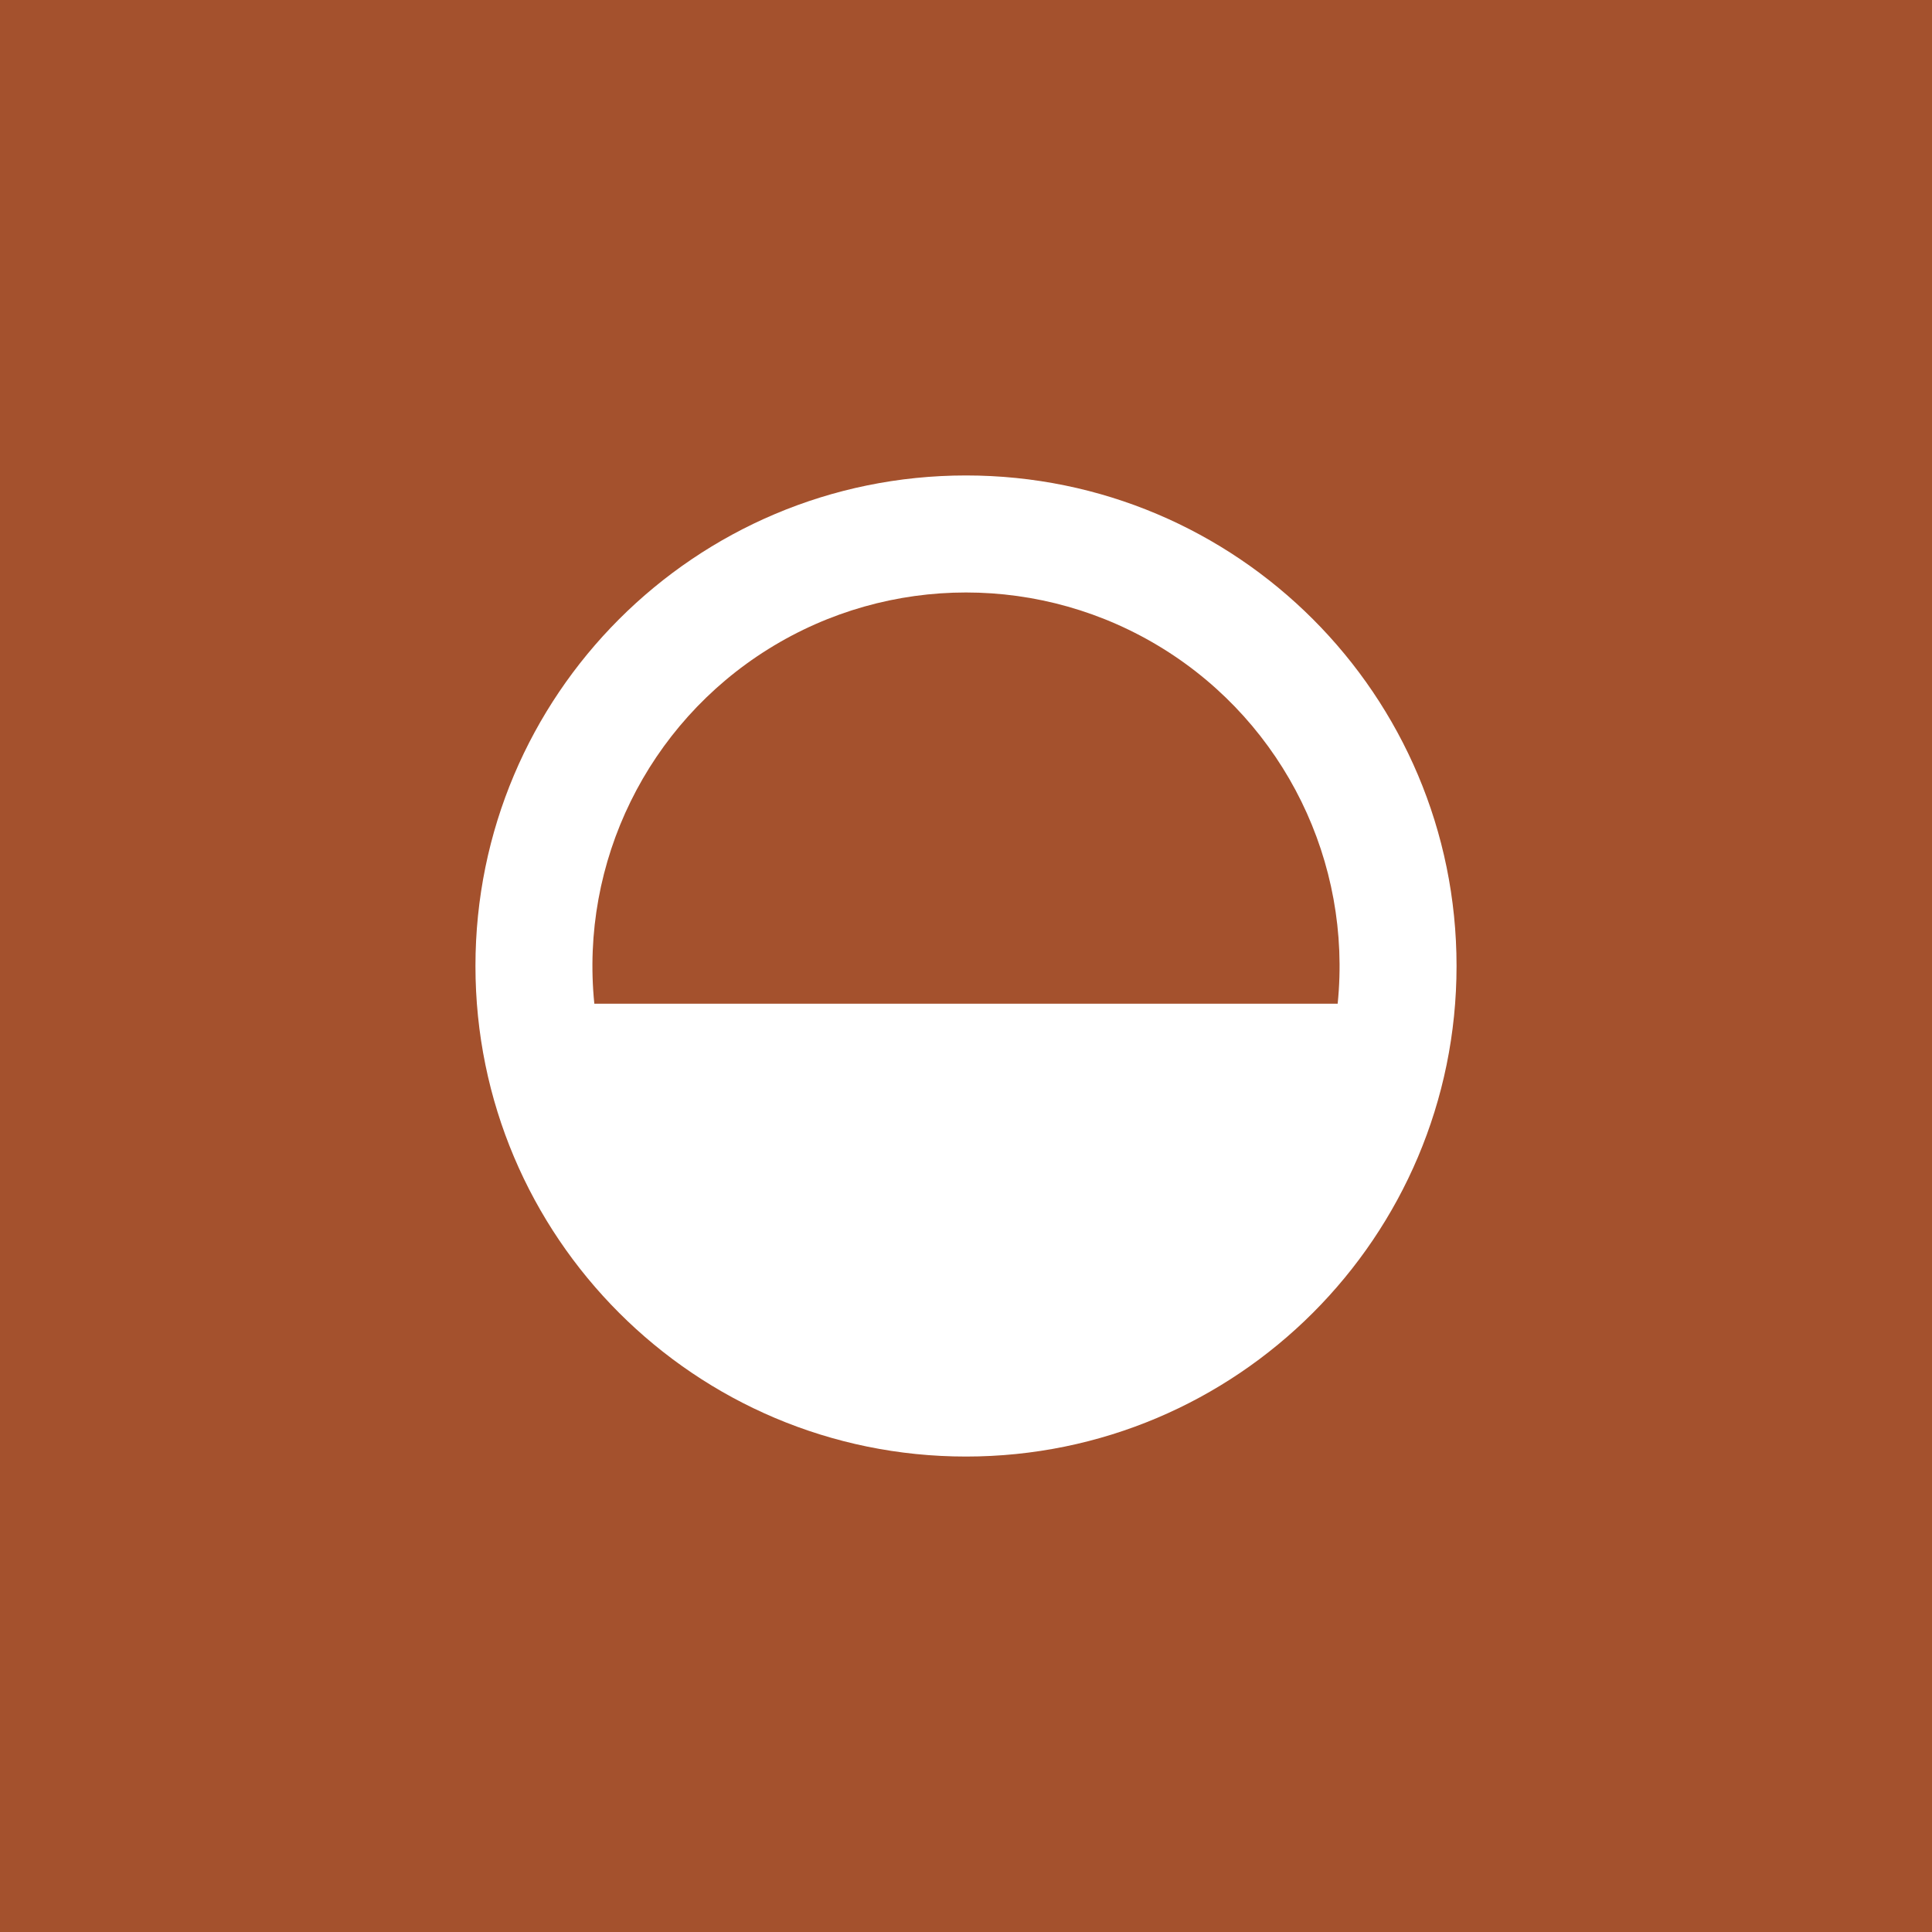
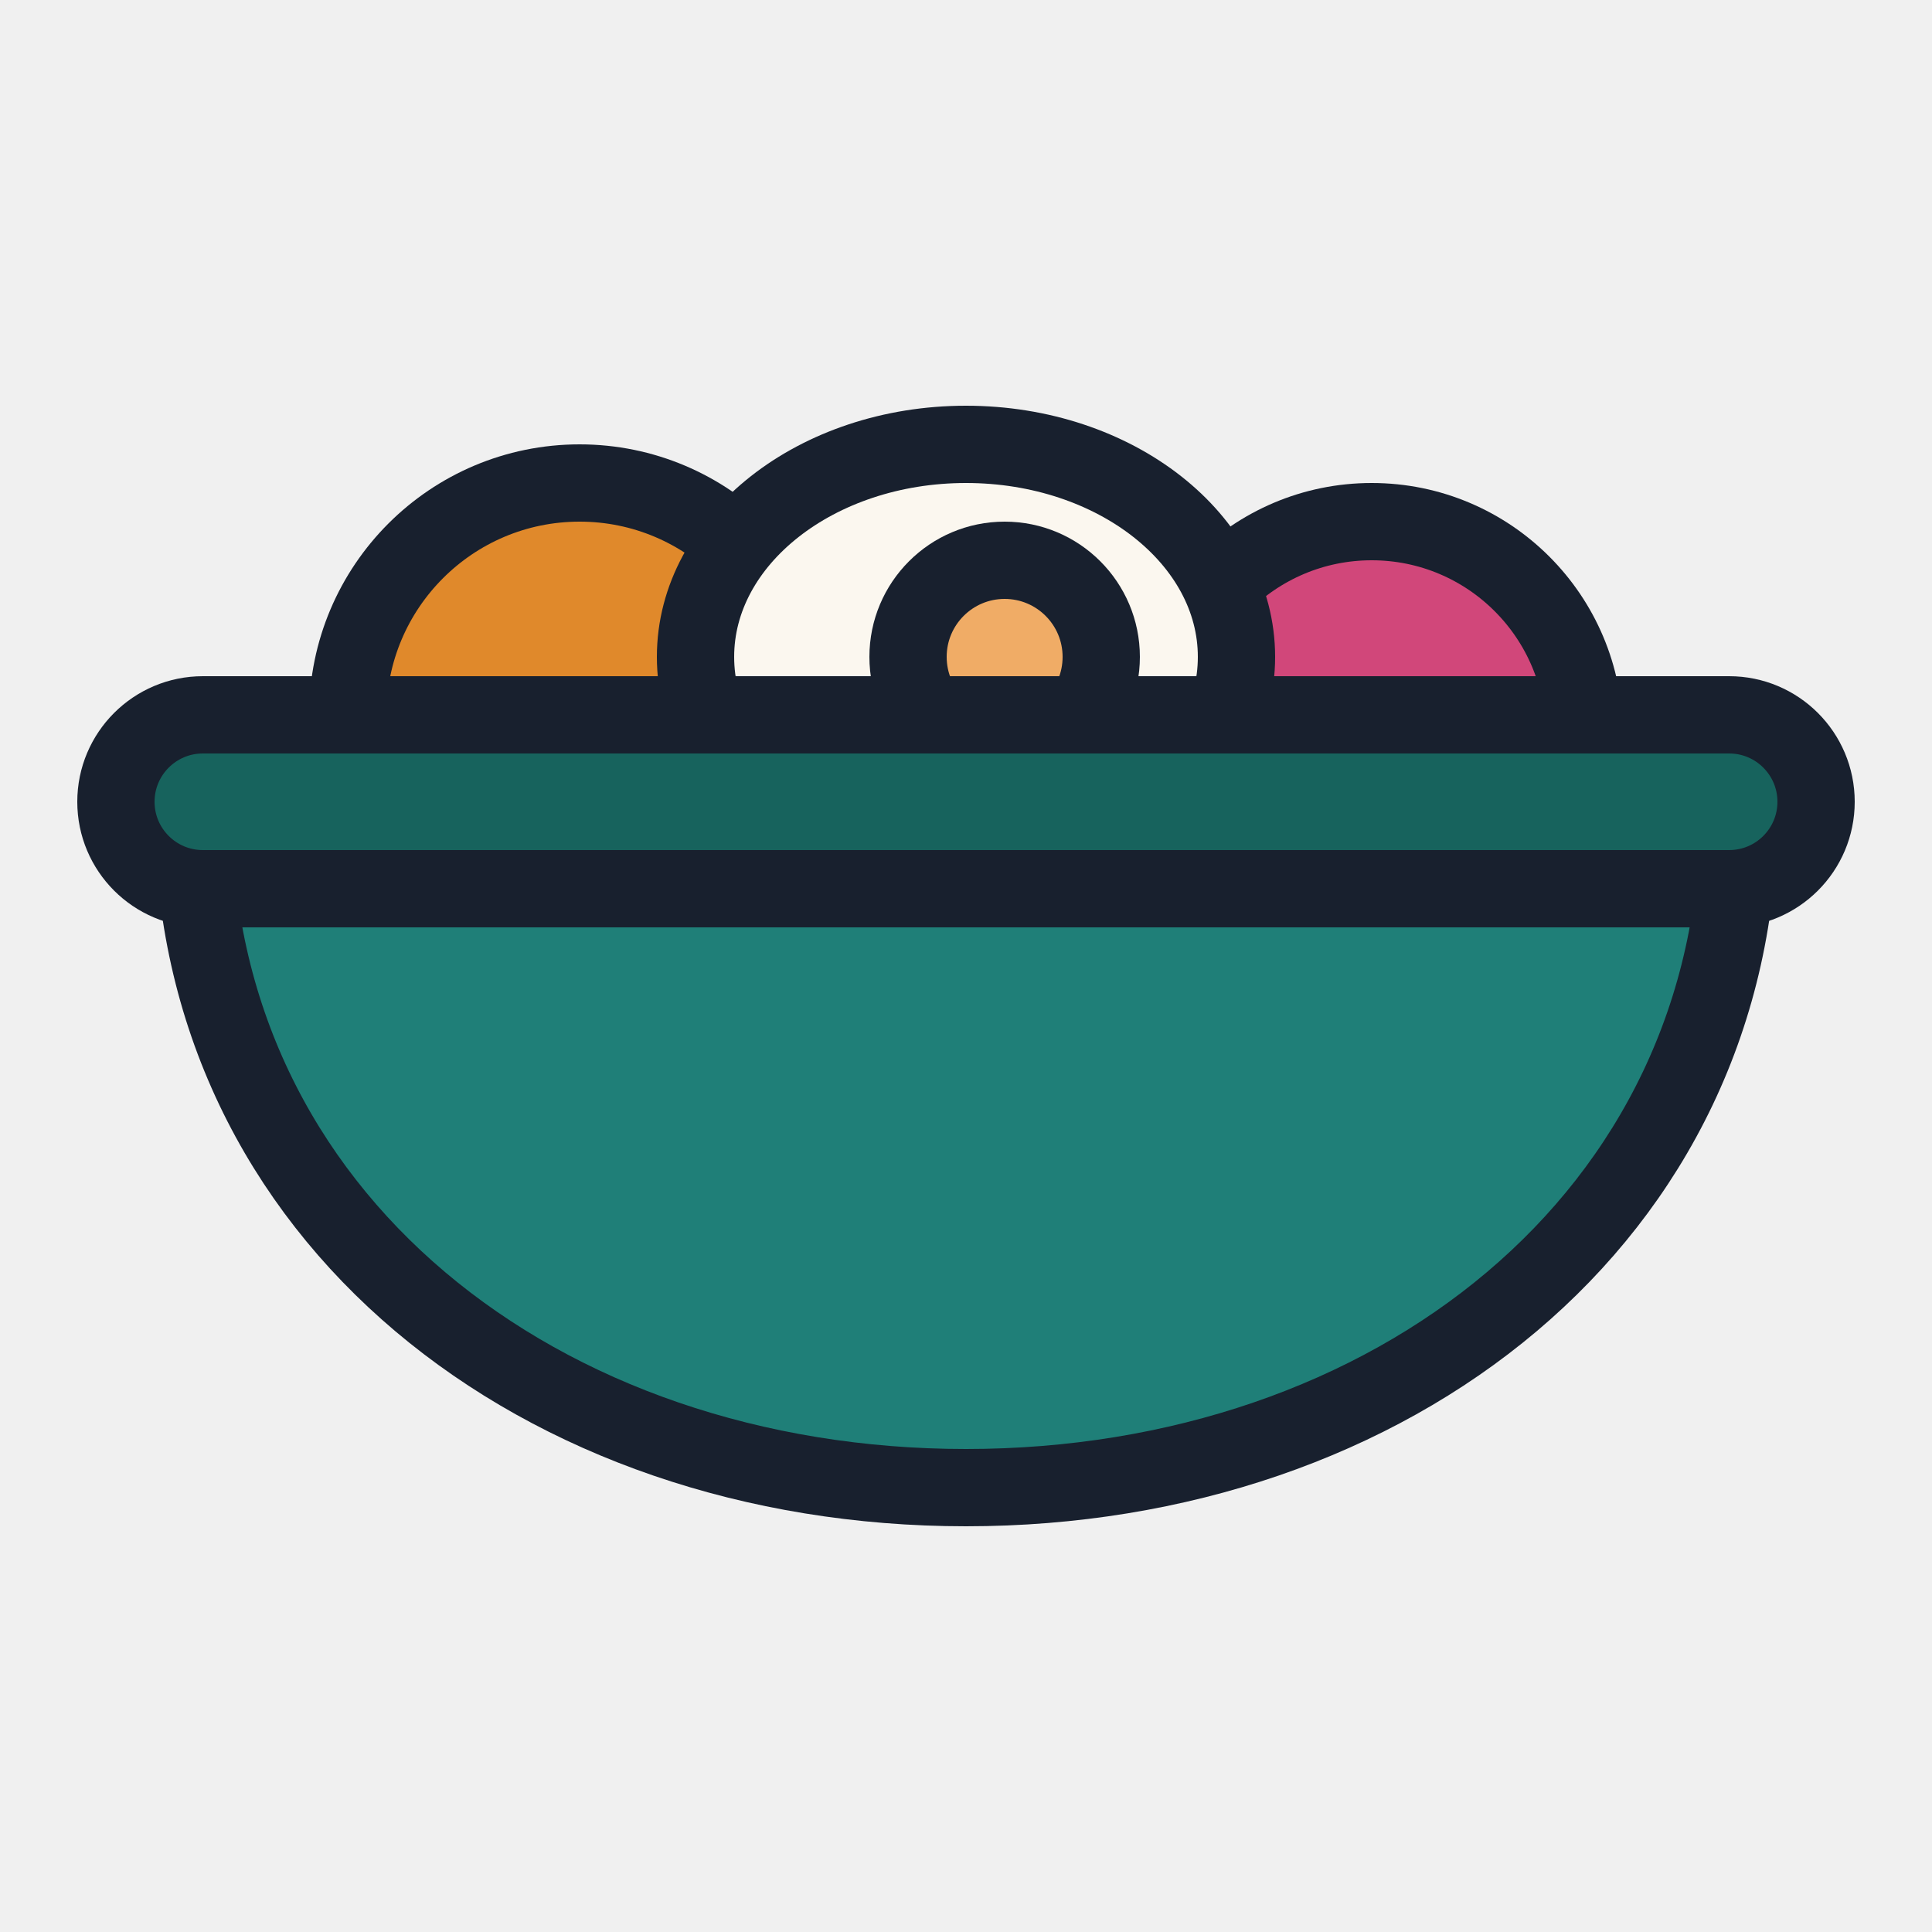
- <svg xmlns="http://www.w3.org/2000/svg" width="1024" height="1024" viewBox="0 0 1024 1024">
-   <rect width="1024" height="1024" fill="#A4512D" />
-   <path fill="#FFFFFF" fill-rule="evenodd" d="M252,512 a260,260 0 1,0 520,0 a260,260 0 1,0 -520,0 Z            M315.01,532 A198,198 0 1,1 708.99,532 Z" />
+ <svg xmlns="http://www.w3.org/2000/svg" width="512" height="512" viewBox="0 18 100 100">
+   <style>.disc{fill:none}@media (prefers-color-scheme:dark){.disc{fill:#FFFFFF}}</style>
+   <circle class="disc" cx="50" cy="68" r="50" />
+   <g stroke="#18202E" stroke-width="4" stroke-linejoin="round" stroke-linecap="round">
+     <circle cx="30" cy="55" r="12" fill="#E0892B" />
+     <circle cx="71" cy="56" r="11" fill="#D1477A" />
+     <ellipse cx="50" cy="52" rx="14" ry="11" fill="#FBF7EF" />
+     <circle cx="52" cy="52" r="5" fill="#F0AC66" />
+     <path d="M10 60H90C90 81 72 95 50 95S10 81 10 60Z" fill="#1F7F78" />
+     <rect x="6" y="55" width="88" height="9" rx="4.5" fill="#17635D" />
+   </g>
</svg>
